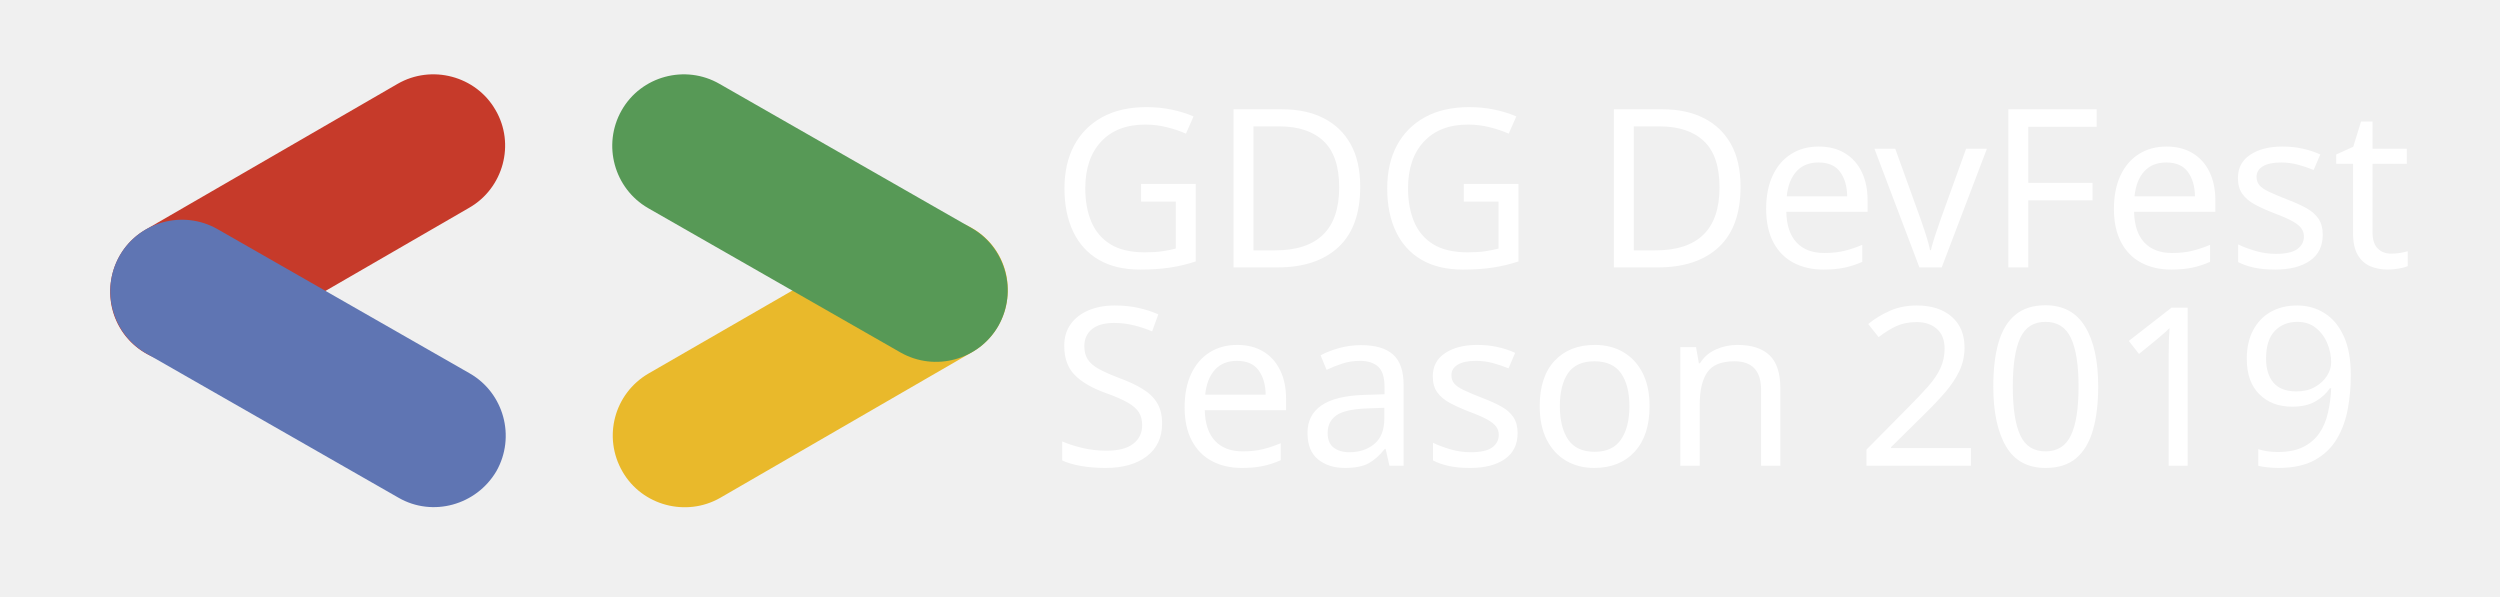
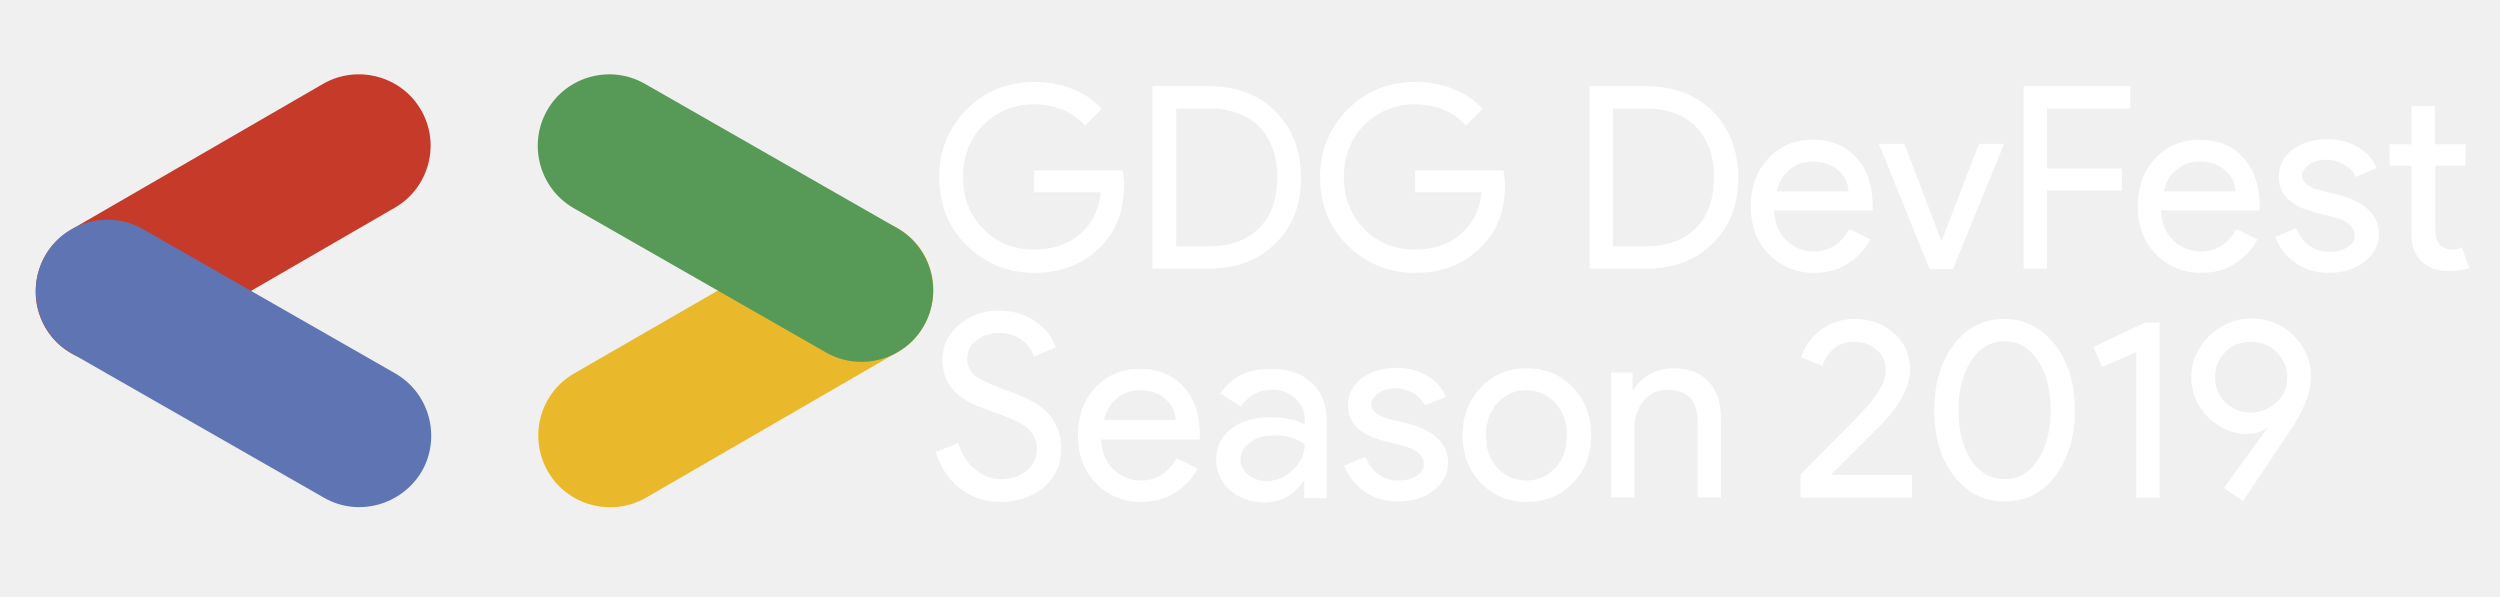
<svg xmlns="http://www.w3.org/2000/svg" version="1.1" id="Layer_4" x="0px" y="0px" viewBox="0 0 536.9 128" style="enable-background:new 0 0 536.9 128;" xml:space="preserve">
  <style type="text/css">
- 	.st0{fill-rule:evenodd;clip-rule:evenodd;fill:#C63A2A;}
- 	.st1{fill-rule:evenodd;clip-rule:evenodd;fill:#5F75B3;}
- 	.st2{fill-rule:evenodd;clip-rule:evenodd;fill:#E9B92B;}
- 	.st3{fill-rule:evenodd;clip-rule:evenodd;fill:#579956;}
- 	.st4{fill:#FFFFFF;}
- 	.st5{font-family:'ProductSans-Regular';}
- 	.st6{font-size:47.542px;}
+ 	.st0{fill:#C63A2A;}
+ 	.st1{fill:#5F75B3;}
+ 	.st2{fill:#E9B92B;}
+ 	.st3{fill:#579956;}
+ 	.st4{enable-background:new    ;}
+ 	.st5{fill:#FFFFFF;}
</style>
  <g>
    <g>
      <g>
-         <path class="st0" d="M100.8,44.6L46.7,75.9c-7.3,4.2-16.8,1.7-21-5.6l0,0c-4.2-7.3-1.7-16.8,5.6-21L85.4,18     c7.3-4.2,16.8-1.7,21,5.6l0,0C110.7,30.9,108.1,40.4,100.8,44.6z" />
-         <path class="st1" d="M85.6,106.9l-54.2-31c-7.3-4.2-9.9-13.6-5.7-21l0,0c4.2-7.3,13.6-9.9,21-5.7l54.2,31     c7.3,4.2,9.9,13.6,5.7,21l0,0C102.3,108.5,92.9,111.1,85.6,106.9z" />
+         <path class="st0" d="M84.8,44.6L30.7,75.9c-7.3,4.2-16.8,1.7-21-5.6l0,0C5.5,63,8,53.5,15.3,49.3L69.4,18     c7.3-4.2,16.8-1.7,21,5.6l0,0C94.7,30.9,92.1,40.4,84.8,44.6z" />
+         <path class="st1" d="M69.6,106.9l-54.2-31c-7.3-4.2-9.9-13.6-5.7-21l0,0c4.2-7.3,13.6-9.9,21-5.7l54.2,31     c7.3,4.2,9.9,13.6,5.7,21l0,0C86.3,108.5,76.9,111.1,69.6,106.9z" />
      </g>
      <g>
-         <path class="st2" d="M139.3,80.2L193.4,49c7.3-4.2,16.8-1.7,21,5.6l0,0c4.2,7.3,1.7,16.8-5.6,21l-54.1,31.3     c-7.3,4.2-16.8,1.7-21-5.6l0,0C129.4,93.9,131.9,84.5,139.3,80.2z" />
-         <path class="st3" d="M154.5,18l54.2,31c7.3,4.2,9.9,13.6,5.7,21l0,0c-4.2,7.3-13.6,9.9-21,5.7l-54.2-31c-7.3-4.2-9.9-13.6-5.7-21     l0,0C137.7,16.3,147.2,13.8,154.5,18z" />
+         <path class="st2" d="M123.3,80.2L177.4,49c7.3-4.2,16.8-1.7,21,5.6l0,0c4.2,7.3,1.7,16.8-5.6,21l-54.1,31.3     c-7.3,4.2-16.8,1.7-21-5.6l0,0C113.4,93.9,115.9,84.5,123.3,80.2z" />
+         <path class="st3" d="M138.5,18l54.2,31c7.3,4.2,9.9,13.6,5.7,21l0,0c-4.2,7.3-13.6,9.9-21,5.7l-54.2-31c-7.3-4.2-9.9-13.6-5.7-21     l0,0C121.7,16.3,131.2,13.8,138.5,18z" />
      </g>
    </g>
-     <text transform="matrix(1 0 0 1 225.6972 57.426)">
-       <tspan x="0" y="0" class="st4 st5 st6">GDG DevFest</tspan>
-       <tspan x="0" y="42.6" class="st4 st5 st6">Season 2019</tspan>
-     </text>
+     <g class="st4">
+       <path class="st5" d="M241.4,39.7c0,5.5-1.6,9.8-4.9,13.1c-3.7,3.9-8.5,5.8-14.4,5.8c-5.7,0-10.5-2-14.5-5.9    c-3.9-3.9-5.9-8.8-5.9-14.6c0-5.8,2-10.6,5.9-14.6c3.9-3.9,8.8-5.9,14.5-5.9c2.9,0,5.6,0.5,8.2,1.5c2.6,1,4.7,2.5,6.3,4.3    l-3.6,3.6c-1.2-1.5-2.8-2.6-4.7-3.4c-1.9-0.8-4-1.2-6.2-1.2c-4.3,0-7.9,1.5-10.9,4.4c-2.9,3-4.4,6.7-4.4,11.2s1.5,8.2,4.4,11.2    c3,3,6.6,4.4,10.9,4.4c3.9,0,7.2-1.1,9.8-3.3c2.6-2.2,4.1-5.2,4.5-9h-14.3v-4.7h19C241.3,37.8,241.4,38.8,241.4,39.7z" />
+       <path class="st5" d="M247.5,57.8V18.5h12c6,0,10.8,1.8,14.4,5.4c3.6,3.6,5.5,8.4,5.5,14.2c0,5.9-1.8,10.6-5.5,14.2    c-3.6,3.6-8.5,5.4-14.4,5.4H247.5z M252.6,23.3v29.6h7c4.6,0,8.2-1.3,10.8-3.9c2.6-2.6,3.9-6.2,3.9-10.9c0-4.6-1.3-8.2-3.9-10.9    c-2.6-2.6-6.2-3.9-10.8-3.9H252.6z" />
+       <path class="st5" d="M323.2,39.7c0,5.5-1.6,9.8-4.9,13.1c-3.7,3.9-8.5,5.8-14.4,5.8c-5.7,0-10.5-2-14.5-5.9    c-3.9-3.9-5.9-8.8-5.9-14.6c0-5.8,2-10.6,5.9-14.6c3.9-3.9,8.8-5.9,14.5-5.9c2.9,0,5.6,0.5,8.2,1.5c2.6,1,4.7,2.5,6.3,4.3    l-3.6,3.6c-1.2-1.5-2.8-2.6-4.7-3.4c-1.9-0.8-4-1.2-6.2-1.2c-4.3,0-7.9,1.5-10.9,4.4c-2.9,3-4.4,6.7-4.4,11.2s1.5,8.2,4.4,11.2    c3,3,6.6,4.4,10.9,4.4c3.9,0,7.2-1.1,9.8-3.3c2.6-2.2,4.1-5.2,4.5-9h-14.3v-4.7h19C323.1,37.8,323.2,38.8,323.2,39.7z" />
+       <path class="st5" d="M341.4,57.8V18.5h12c6,0,10.8,1.8,14.4,5.4c3.6,3.6,5.5,8.4,5.5,14.2c0,5.9-1.8,10.6-5.5,14.2    c-3.6,3.6-8.5,5.4-14.4,5.4H341.4z M346.4,23.3v29.6h7c4.6,0,8.2-1.3,10.8-3.9c2.6-2.6,3.9-6.2,3.9-10.9c0-4.6-1.3-8.2-3.9-10.9    c-2.6-2.6-6.2-3.9-10.8-3.9H346.4z" />
+       <path class="st5" d="M389.6,58.6c-3.9,0-7.2-1.4-9.8-4.1c-2.6-2.7-3.8-6.1-3.8-10.2c0-4.1,1.2-7.5,3.7-10.2    c2.5-2.7,5.7-4.1,9.5-4.1c4,0,7.2,1.3,9.5,3.9c2.4,2.6,3.5,6.2,3.5,10.8l-0.1,0.5h-21.1c0.1,2.6,1,4.8,2.6,6.4    c1.7,1.6,3.7,2.4,6,2.4c3.2,0,5.7-1.6,7.6-4.8l4.5,2.2c-1.2,2.3-2.9,4-5,5.3C394.7,58,392.3,58.6,389.6,58.6z M381.6,41.1H397    c-0.1-1.9-0.9-3.4-2.3-4.6c-1.4-1.2-3.2-1.8-5.5-1.8c-1.9,0-3.5,0.6-4.9,1.8C382.9,37.6,382,39.1,381.6,41.1z" />
+       <path class="st5" d="M419.4,57.8h-5l-10.9-26.9h5.5l7.9,20.8h0.1l8-20.8h5.4L419.4,57.8z" />
+       <path class="st5" d="M439.6,40.9v16.8h-5V18.5h22.9v4.8h-17.9v12.9h16.1v4.7H439.6z" />
+       <path class="st5" d="M472.7,58.6c-3.9,0-7.2-1.4-9.8-4.1c-2.6-2.7-3.8-6.1-3.8-10.2c0-4.1,1.2-7.5,3.7-10.2    c2.5-2.7,5.7-4.1,9.5-4.1c4,0,7.2,1.3,9.5,3.9c2.4,2.6,3.5,6.2,3.5,10.8l-0.1,0.5h-21.1c0.1,2.6,0.9,4.8,2.6,6.4    c1.7,1.6,3.7,2.4,6,2.4c3.2,0,5.7-1.6,7.6-4.8l4.5,2.2c-1.2,2.3-2.9,4-5,5.3C477.8,58,475.4,58.6,472.7,58.6z M464.7,41.1h15.4    c-0.1-1.9-0.9-3.4-2.3-4.6s-3.2-1.8-5.5-1.8c-1.9,0-3.5,0.6-4.9,1.8C466,37.6,465.1,39.1,464.7,41.1z" />
+       <path class="st5" d="M510.9,50.3c0,2.3-1,4.3-3.1,5.9s-4.6,2.4-7.7,2.4c-2.7,0-5.1-0.7-7.1-2.1s-3.5-3.3-4.4-5.6l4.5-1.9    c0.7,1.6,1.6,2.9,2.9,3.8c1.3,0.9,2.6,1.3,4.1,1.3c1.6,0,3-0.3,4-1c1.1-0.7,1.6-1.5,1.6-2.5c0-1.7-1.3-3-3.9-3.8l-4.6-1.2    c-5.2-1.3-7.8-3.8-7.8-7.6c0-2.4,1-4.4,3-5.9s4.5-2.2,7.6-2.2c2.4,0,4.5,0.6,6.4,1.7c1.9,1.1,3.3,2.7,4,4.5l-4.5,1.9    c-0.5-1.1-1.3-2-2.5-2.7c-1.2-0.6-2.4-1-3.9-1c-1.3,0-2.5,0.3-3.5,1c-1,0.7-1.6,1.5-1.6,2.4c0,1.5,1.4,2.6,4.3,3.3l4.1,1    C508.2,43.6,510.9,46.3,510.9,50.3z" />
+       <path class="st5" d="M525.6,58.2c-2.2,0-4-0.7-5.5-2c-1.4-1.4-2.2-3.2-2.2-5.6v-15h-4.7v-4.6h4.7v-8.2h5v8.2h6.6v4.6H523v13.4    c0,1.8,0.3,3,1,3.6c0.7,0.6,1.5,1,2.4,1c0.4,0,0.8,0,1.2-0.1c0.4-0.1,0.7-0.2,1.1-0.4l1.6,4.5C528.9,58,527.4,58.2,525.6,58.2z" />
+     </g>
+     <g class="st4">
+       <path class="st5" d="M227.9,96.4c0,3.4-1.3,6.2-3.8,8.3c-2.6,2.1-5.7,3.1-9.3,3.1c-3.3,0-6.1-1-8.6-2.9c-2.5-1.9-4.2-4.5-5.2-7.8    l4.8-2c0.3,1.2,0.8,2.2,1.4,3.2c0.6,1,1.3,1.8,2.1,2.4c0.8,0.7,1.7,1.2,2.6,1.6c1,0.4,2,0.6,3,0.6c2.3,0,4.2-0.6,5.6-1.8    c1.5-1.2,2.2-2.8,2.2-4.7c0-1.6-0.6-3.1-1.8-4.2c-1.1-1.1-3.3-2.2-6.4-3.3c-3.1-1.1-5.1-1.9-5.9-2.3c-4.2-2.1-6.2-5.2-6.2-9.4    c0-2.9,1.2-5.4,3.5-7.4c2.3-2,5.2-3.1,8.6-3.1c3,0,5.6,0.8,7.8,2.3c2.2,1.5,3.7,3.4,4.4,5.6l-4.7,2c-0.4-1.5-1.3-2.7-2.6-3.6    c-1.3-1-2.9-1.5-4.7-1.5c-2,0-3.6,0.5-5,1.6c-1.4,1-2,2.3-2,4c0,1.3,0.5,2.5,1.6,3.5c1.2,1,3.7,2.1,7.6,3.5c4,1.4,6.8,3,8.5,5    C227,91.1,227.9,93.5,227.9,96.4z" />
+       <path class="st5" d="M245.1,107.8c-3.9,0-7.2-1.4-9.8-4.1c-2.6-2.7-3.8-6.1-3.8-10.2c0-4.1,1.2-7.5,3.7-10.2    c2.5-2.7,5.7-4.1,9.5-4.1c4,0,7.2,1.3,9.5,3.9c2.4,2.6,3.5,6.2,3.5,10.8l-0.1,0.5h-21.1c0.1,2.6,0.9,4.8,2.6,6.4    c1.7,1.6,3.7,2.4,6,2.4c3.2,0,5.7-1.6,7.6-4.8l4.5,2.2c-1.2,2.3-2.9,4-5,5.3C250.3,107.1,247.8,107.8,245.1,107.8z M237.1,90.2    h15.4c-0.1-1.9-0.9-3.4-2.3-4.6c-1.4-1.2-3.2-1.8-5.5-1.8c-1.9,0-3.5,0.6-4.9,1.8S237.5,88.3,237.1,90.2z" />
+       <path class="st5" d="M272.9,79.2c3.7,0,6.7,1,8.8,3c2.2,2,3.2,4.7,3.2,8.2v16.6h-4.8v-3.7h-0.2c-2.1,3.1-4.9,4.6-8.3,4.6    c-3,0-5.4-0.9-7.4-2.6c-2-1.8-3-3.9-3-6.6c0-2.8,1.1-5,3.2-6.6c2.1-1.6,4.9-2.5,8.4-2.5c3,0,5.5,0.5,7.4,1.6V90    c0-1.8-0.7-3.2-2.1-4.5c-1.4-1.2-3-1.8-4.9-1.8c-2.8,0-5,1.2-6.7,3.6l-4.4-2.8C264.5,80.9,268.1,79.2,272.9,79.2z M266.4,98.7    c0,1.3,0.6,2.4,1.7,3.3c1.1,0.9,2.4,1.3,3.9,1.3c2.1,0,4-0.8,5.7-2.4c1.7-1.6,2.5-3.4,2.5-5.5c-1.6-1.2-3.8-1.9-6.6-1.9    c-2,0-3.8,0.5-5.1,1.5C267.1,96,266.4,97.2,266.4,98.7z" />
+       <path class="st5" d="M311,99.4c0,2.3-1,4.3-3.1,5.9c-2,1.6-4.6,2.4-7.7,2.4c-2.7,0-5.1-0.7-7.1-2.1s-3.5-3.3-4.4-5.6l4.5-1.9    c0.7,1.6,1.6,2.9,2.9,3.8c1.3,0.9,2.6,1.3,4.1,1.3c1.6,0,3-0.3,4-1c1.1-0.7,1.6-1.5,1.6-2.5c0-1.7-1.3-3-3.9-3.8l-4.6-1.2    c-5.2-1.3-7.8-3.8-7.8-7.6c0-2.4,1-4.4,3-5.9c2-1.5,4.5-2.2,7.6-2.2c2.4,0,4.5,0.6,6.4,1.7c1.9,1.1,3.3,2.7,4,4.5l-4.5,1.9    c-0.5-1.1-1.3-2-2.5-2.7c-1.2-0.6-2.4-1-3.9-1c-1.3,0-2.5,0.3-3.5,1c-1,0.7-1.6,1.5-1.6,2.4c0,1.5,1.4,2.6,4.3,3.3l4.1,1    C308.3,92.7,311,95.4,311,99.4z" />
+       <path class="st5" d="M314.1,93.5c0-4.1,1.3-7.5,3.9-10.3c2.6-2.7,5.9-4.1,9.9-4.1c4,0,7.3,1.4,9.9,4.1c2.6,2.7,3.9,6.1,3.9,10.3    c0,4.2-1.3,7.6-3.9,10.2c-2.6,2.7-5.9,4.1-9.9,4.1c-4,0-7.3-1.4-9.9-4.1C315.4,101,314.1,97.6,314.1,93.5z M319.1,93.5    c0,2.9,0.8,5.2,2.5,7c1.7,1.8,3.8,2.7,6.2,2.7s4.6-0.9,6.2-2.7c1.7-1.8,2.5-4.1,2.5-7c0-2.9-0.8-5.2-2.5-7    c-1.7-1.8-3.8-2.7-6.2-2.7c-2.4,0-4.5,0.9-6.2,2.7C320,88.3,319.1,90.6,319.1,93.5z" />
+       <path class="st5" d="M345.8,80h4.8v3.7h0.2c0.8-1.3,1.9-2.4,3.5-3.3c1.6-0.9,3.2-1.3,5-1.3c3.3,0,5.8,0.9,7.6,2.8    c1.8,1.9,2.7,4.6,2.7,8v16.9h-5V90.3c-0.1-4.4-2.3-6.6-6.6-6.6c-2,0-3.7,0.8-5,2.4c-1.4,1.6-2,3.6-2,5.8v14.9h-5V80z" />
+       <path class="st5" d="M410.6,102.1v4.8h-23.9v-5l9.7-9.8c3.3-3.3,5.5-5.8,6.7-7.5c1.2-1.7,1.9-3.4,1.9-5.2c0-1.6-0.6-3.1-1.9-4.2    c-1.3-1.2-2.9-1.8-4.9-1.8c-1.7,0-3.2,0.5-4.4,1.5c-1.2,1-2,2.3-2.4,3.7l-4.6-1.9c0.7-2.3,2.1-4.2,4.2-5.8    c2.1-1.6,4.5-2.4,7.3-2.4c3.4,0,6.2,1,8.5,3.1c2.3,2.1,3.4,4.6,3.4,7.7c0,3.6-2,7.5-6,11.7l-11,11H410.6z" />
+       <path class="st5" d="M415.4,88.1c0-5.7,1.4-10.4,4.2-14.1c2.8-3.7,6.4-5.5,10.9-5.5c4.4,0,8,1.9,10.9,5.6c2.8,3.7,4.2,8.4,4.2,14    c0,5.6-1.4,10.3-4.2,14.1c-2.8,3.7-6.4,5.5-10.9,5.5c-4.4,0-8-1.8-10.9-5.5C416.8,98.5,415.4,93.8,415.4,88.1z M440.4,88.1    c0-4.3-0.9-7.9-2.7-10.6c-1.8-2.8-4.2-4.2-7.2-4.2c-3,0-5.4,1.4-7.2,4.2c-1.8,2.8-2.7,6.3-2.7,10.6c0,4.3,0.9,7.9,2.7,10.7    c1.8,2.7,4.2,4.1,7.2,4.1c3,0,5.4-1.4,7.2-4.2C439.5,96,440.4,92.4,440.4,88.1z" />
+       <path class="st5" d="M463.8,69.4v37.5h-5V75.6l-7.3,3.2l-1.9-4.3l11-5.2H463.8z" />
+       <path class="st5" d="M482.4,93.2c-3,0-5.7-1.2-8.2-3.6c-2.4-2.4-3.6-5.3-3.6-8.6c0-3.4,1.3-6.3,3.8-8.8c2.6-2.5,5.6-3.8,9-3.8    c3.6,0,6.7,1.2,9.2,3.7c2.5,2.5,3.7,5.4,3.7,8.8c0,3-1.2,6.5-3.7,10.4l-10.9,16.3l-4.1-2.8l9.3-12.8l-0.1-0.1    C485.7,92.8,484.2,93.2,482.4,93.2z M491.2,81c0-2.1-0.8-3.9-2.3-5.4c-1.5-1.5-3.3-2.2-5.5-2.2c-2.2,0-4,0.7-5.5,2.2    c-1.5,1.5-2.2,3.3-2.2,5.4c0,2.1,0.7,3.9,2.2,5.4c1.6,1.5,3.4,2.2,5.5,2.2c2.1,0,3.9-0.7,5.5-2.2C490.5,85,491.2,83.2,491.2,81z" />
+     </g>
  </g>
</svg>
